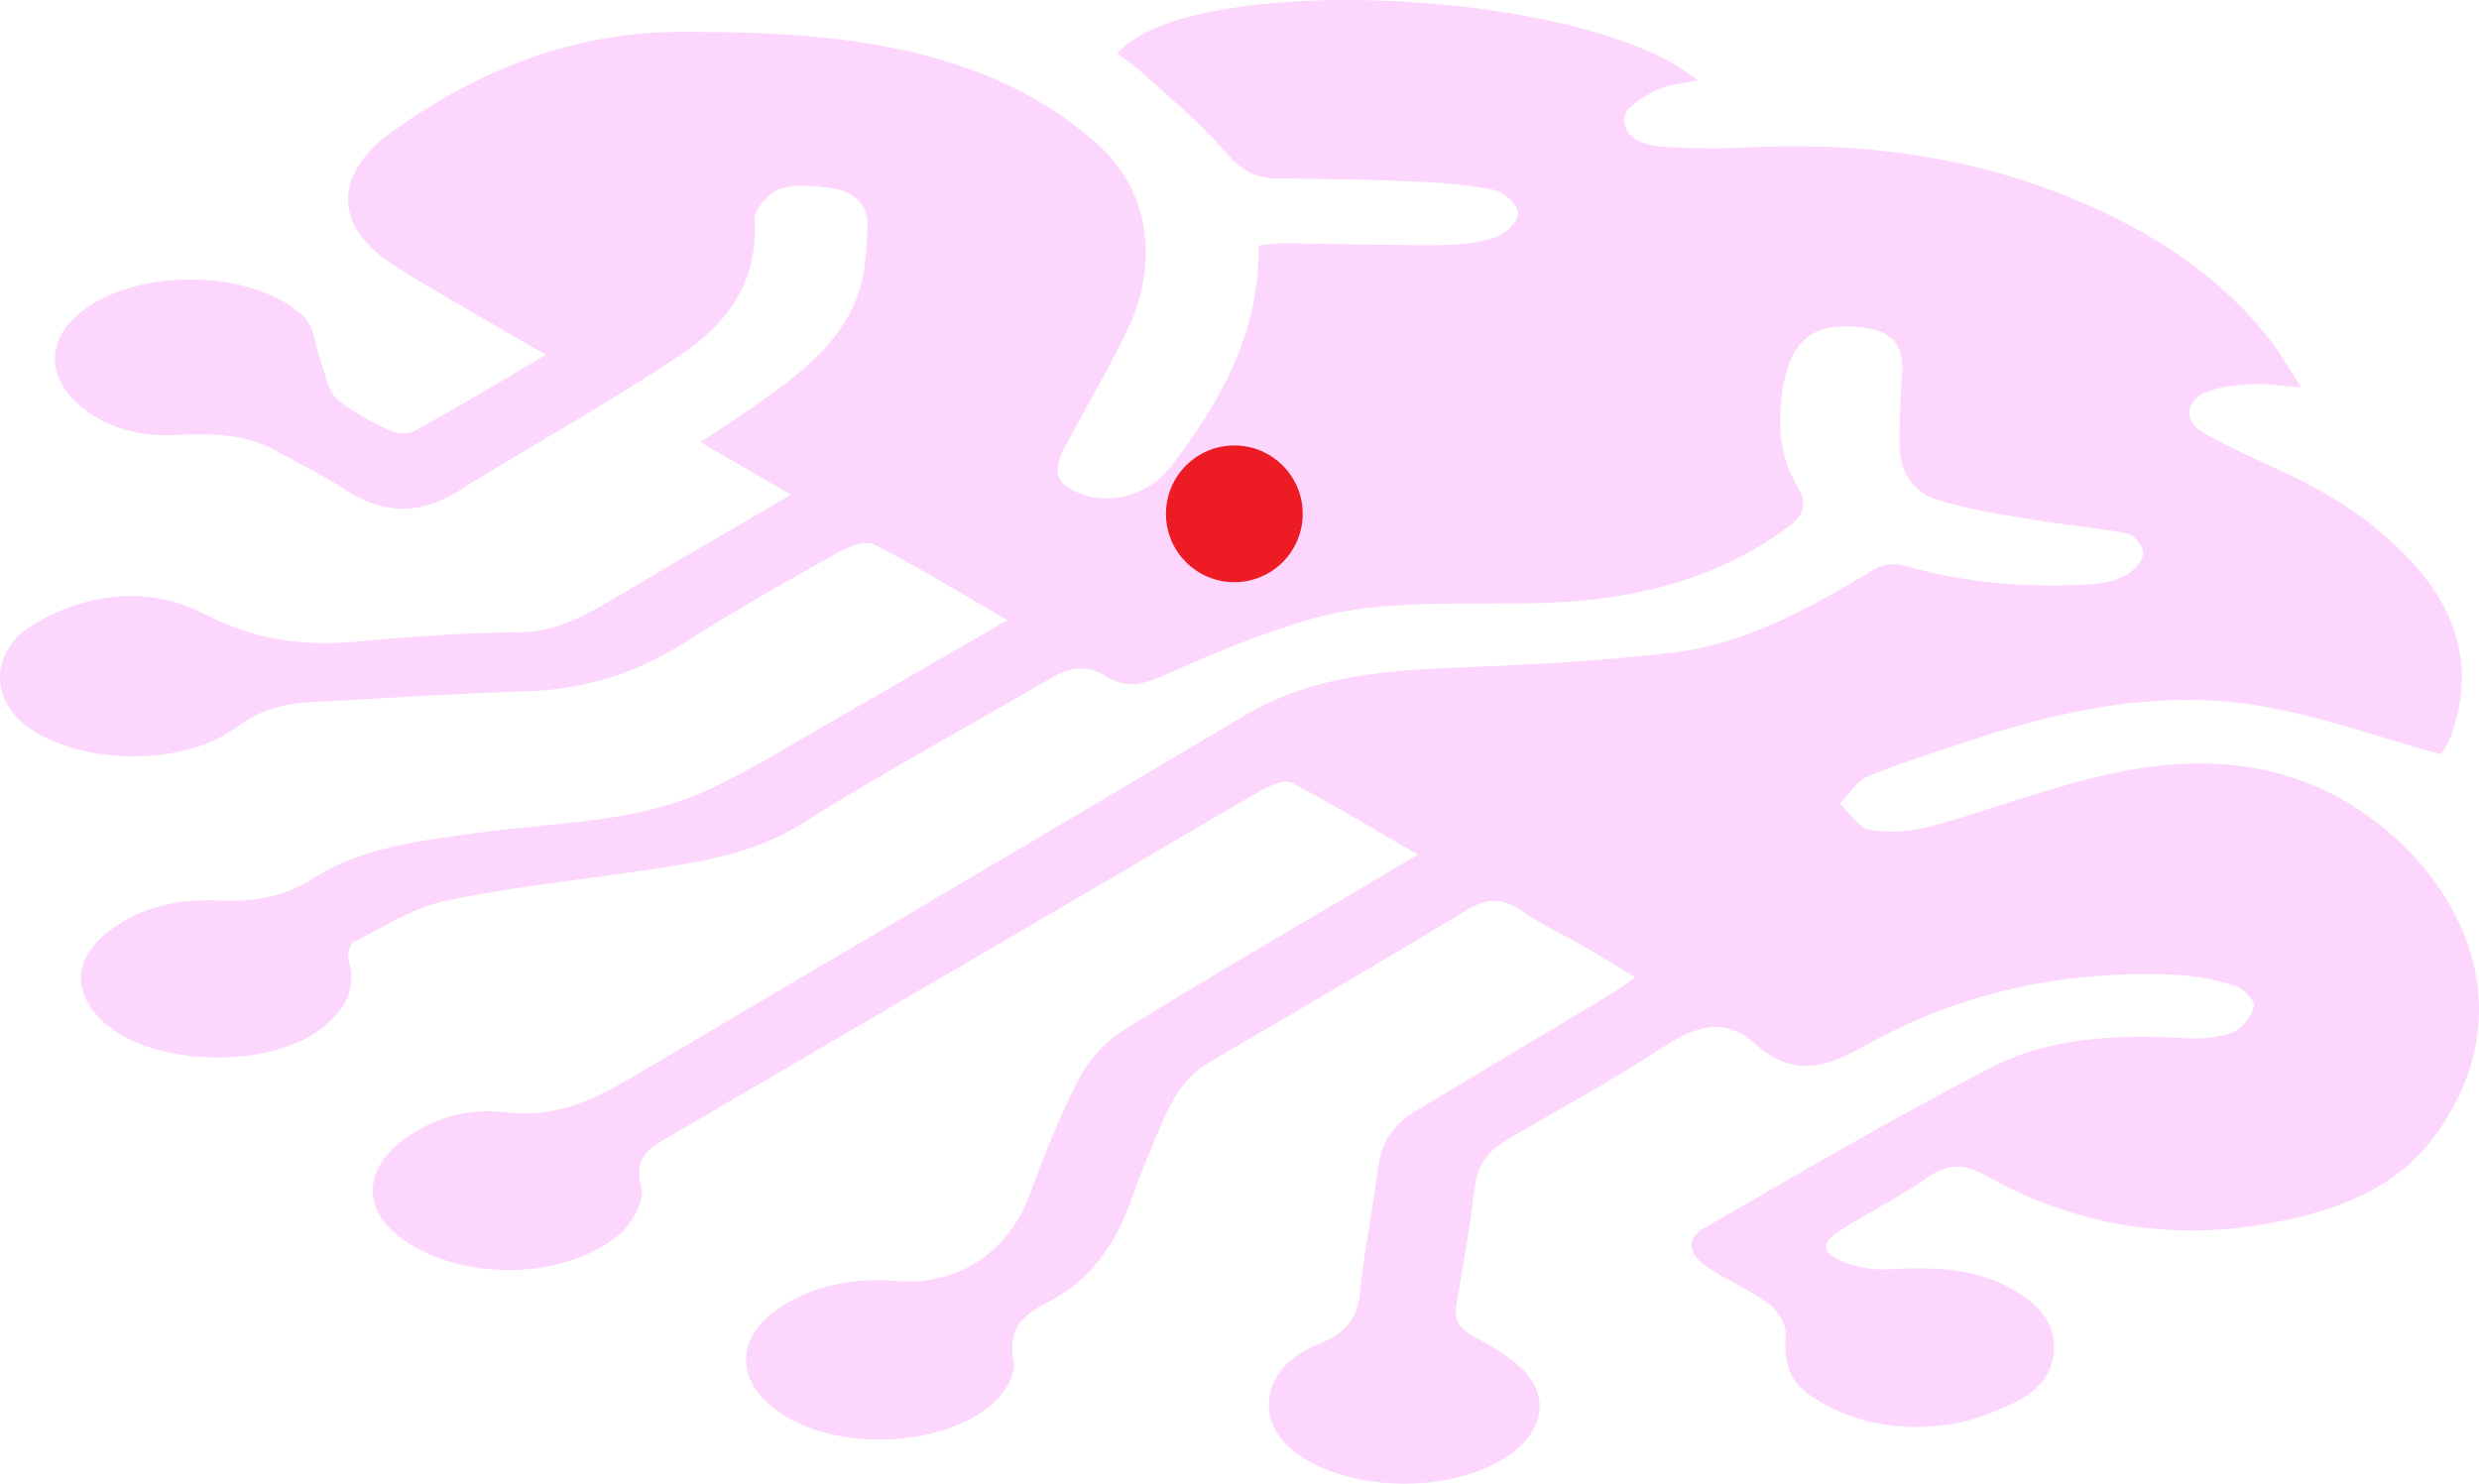
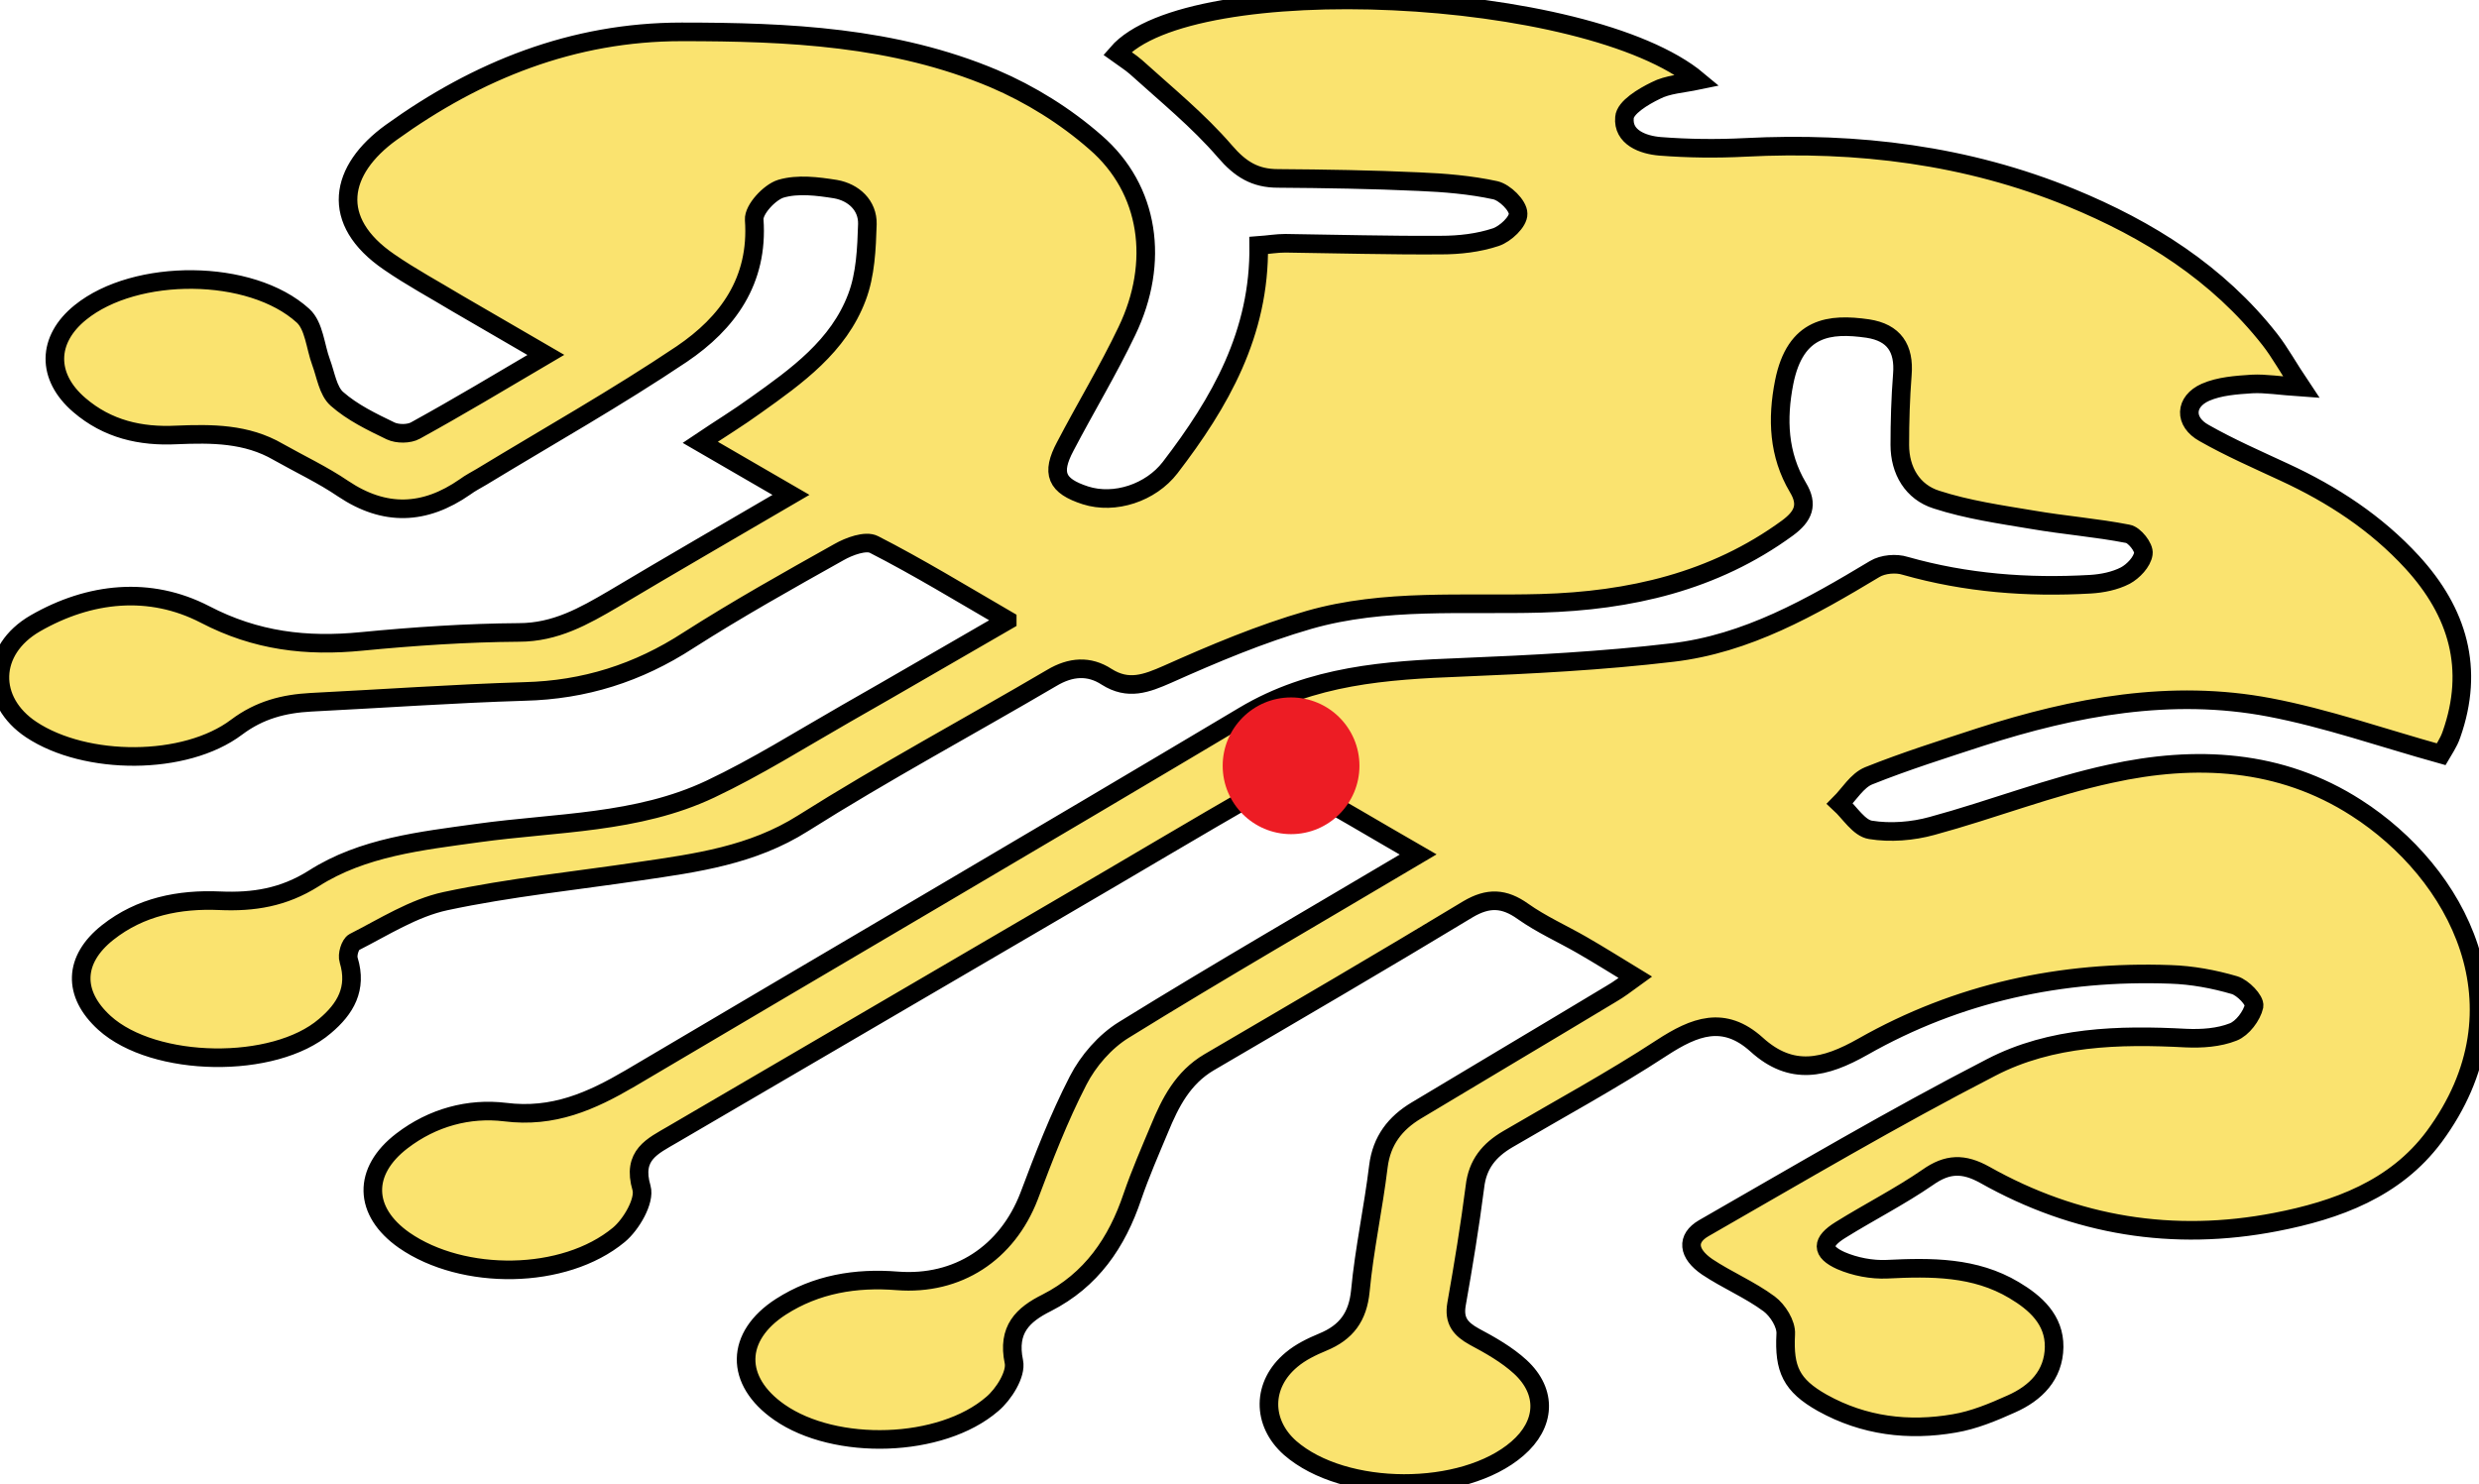
<svg xmlns="http://www.w3.org/2000/svg" width="35.311mm" height="21.137mm" viewBox="0 0 35.311 21.137" version="1.1" id="svg1">
  <defs id="defs1" />
-   <path class="cls-10" d="M 14.347,8.834 C 13.685,8.45 13.08,8.08 12.449,7.757 12.331,7.695 12.095,7.782 11.951,7.865 11.228,8.27 10.504,8.675 9.806,9.122 9.088,9.589 8.323,9.83 7.472,9.85 6.456,9.881 5.445,9.953 4.429,10.004 4.044,10.025 3.7,10.112 3.372,10.358 2.638,10.913 1.222,10.907 0.447,10.394 -0.163,9.989 -0.153,9.26 0.504,8.881 1.279,8.434 2.135,8.347 2.921,8.753 3.649,9.132 4.367,9.214 5.153,9.137 5.897,9.066 6.646,9.014 7.395,9.009 c 0.518,0 0.924,-0.231 1.344,-0.477 C 9.565,8.039 10.402,7.557 11.269,7.049 10.827,6.793 10.427,6.562 9.976,6.3 10.258,6.11 10.52,5.951 10.766,5.771 11.351,5.356 11.946,4.93 12.208,4.232 c 0.123,-0.323 0.138,-0.693 0.149,-1.042 0.006,-0.267 -0.195,-0.452 -0.452,-0.498 -0.257,-0.041 -0.539,-0.077 -0.78,-0.006 -0.164,0.051 -0.39,0.298 -0.38,0.441 C 10.807,4.001 10.366,4.601 9.714,5.042 8.79,5.663 7.815,6.212 6.861,6.792 6.784,6.838 6.702,6.879 6.625,6.936 6.05,7.336 5.481,7.356 4.891,6.961 4.598,6.766 4.27,6.612 3.962,6.438 3.511,6.176 3.018,6.176 2.515,6.197 2.002,6.222 1.53,6.115 1.13,5.771 0.658,5.365 0.668,4.837 1.145,4.452 1.93,3.816 3.572,3.821 4.316,4.498 4.475,4.642 4.491,4.94 4.573,5.16 c 0.067,0.18 0.098,0.41 0.226,0.523 0.221,0.195 0.498,0.328 0.765,0.457 0.098,0.046 0.262,0.046 0.354,-0.006 C 6.523,5.801 7.113,5.447 7.775,5.057 7.323,4.795 6.918,4.559 6.512,4.323 6.189,4.128 5.856,3.949 5.543,3.733 4.686,3.148 4.834,2.419 5.573,1.886 6.8,1.003 8.159,0.454 9.709,0.454 c 1.519,0 3.027,0.067 4.449,0.667 0.518,0.221 1.021,0.534 1.447,0.908 0.77,0.667 0.918,1.709 0.446,2.689 -0.267,0.559 -0.59,1.093 -0.877,1.642 -0.205,0.385 -0.128,0.564 0.287,0.698 0.416,0.133 0.929,-0.036 1.206,-0.395 0.713,-0.929 1.278,-1.914 1.262,-3.166 0.138,-0.01 0.257,-0.031 0.38,-0.031 0.739,0.01 1.478,0.031 2.217,0.026 0.262,0 0.534,-0.031 0.78,-0.113 0.138,-0.046 0.323,-0.221 0.318,-0.334 0,-0.118 -0.19,-0.303 -0.323,-0.334 C 20.946,2.635 20.571,2.604 20.207,2.589 19.54,2.558 18.868,2.548 18.201,2.543 c -0.323,0 -0.534,-0.128 -0.754,-0.385 -0.38,-0.441 -0.836,-0.811 -1.267,-1.201 -0.082,-0.072 -0.175,-0.128 -0.267,-0.195 1.026,-1.19 6.701,-0.929 8.271,0.385 -0.221,0.046 -0.431,0.056 -0.6,0.144 -0.18,0.087 -0.436,0.241 -0.446,0.385 -0.026,0.282 0.262,0.39 0.508,0.41 0.4,0.031 0.806,0.036 1.211,0.016 1.601,-0.082 3.156,0.108 4.644,0.718 1.098,0.452 2.088,1.072 2.832,2.022 0.144,0.185 0.257,0.395 0.446,0.677 -0.308,-0.021 -0.508,-0.056 -0.703,-0.046 -0.226,0.016 -0.462,0.031 -0.662,0.118 -0.298,0.133 -0.308,0.421 -0.021,0.58 0.369,0.21 0.759,0.38 1.144,0.559 0.688,0.318 1.308,0.723 1.822,1.283 0.652,0.713 0.888,1.519 0.559,2.453 -0.041,0.123 -0.123,0.236 -0.149,0.282 -0.847,-0.236 -1.632,-0.513 -2.442,-0.667 -1.401,-0.267 -2.776,-0.01 -4.115,0.421 -0.534,0.175 -1.072,0.344 -1.596,0.554 -0.164,0.067 -0.277,0.262 -0.41,0.395 0.144,0.133 0.272,0.349 0.436,0.375 0.282,0.046 0.6,0.021 0.877,-0.056 0.852,-0.231 1.683,-0.559 2.54,-0.744 1.211,-0.267 2.422,-0.21 3.504,0.487 1.432,0.918 2.478,2.832 1.108,4.685 -0.554,0.744 -1.385,1.047 -2.258,1.216 -1.457,0.282 -2.848,0.056 -4.141,-0.672 -0.303,-0.169 -0.534,-0.164 -0.816,0.036 -0.395,0.272 -0.831,0.493 -1.242,0.749 -0.272,0.169 -0.277,0.308 0.006,0.436 0.2,0.087 0.441,0.133 0.657,0.123 0.631,-0.031 1.252,-0.036 1.811,0.298 0.303,0.18 0.575,0.421 0.57,0.811 -0.006,0.4 -0.262,0.657 -0.611,0.811 -0.262,0.118 -0.534,0.231 -0.811,0.277 -0.652,0.113 -1.288,0.036 -1.878,-0.292 -0.446,-0.251 -0.549,-0.482 -0.523,-0.98 0.01,-0.144 -0.113,-0.339 -0.236,-0.431 -0.277,-0.205 -0.6,-0.339 -0.883,-0.528 -0.277,-0.19 -0.298,-0.405 -0.051,-0.549 1.36,-0.78 2.704,-1.575 4.1,-2.294 0.852,-0.441 1.816,-0.467 2.771,-0.416 0.226,0.01 0.467,-0.006 0.672,-0.087 0.133,-0.051 0.267,-0.231 0.298,-0.369 0.016,-0.082 -0.159,-0.262 -0.277,-0.298 -0.298,-0.087 -0.605,-0.144 -0.913,-0.154 -1.555,-0.056 -3.027,0.262 -4.382,1.031 -0.544,0.308 -1.016,0.421 -1.514,-0.031 -0.467,-0.421 -0.883,-0.257 -1.349,0.046 -0.713,0.467 -1.462,0.872 -2.196,1.303 -0.262,0.154 -0.431,0.354 -0.467,0.677 -0.072,0.559 -0.164,1.119 -0.262,1.673 -0.041,0.236 0.056,0.354 0.251,0.462 0.231,0.123 0.467,0.257 0.657,0.431 0.39,0.359 0.359,0.821 -0.041,1.165 -0.77,0.667 -2.468,0.662 -3.238,-0.01 -0.405,-0.359 -0.405,-0.903 0.021,-1.257 0.128,-0.108 0.287,-0.185 0.446,-0.251 0.334,-0.138 0.498,-0.359 0.534,-0.729 0.056,-0.595 0.185,-1.18 0.257,-1.775 0.046,-0.369 0.241,-0.616 0.539,-0.795 0.929,-0.559 1.857,-1.108 2.786,-1.668 0.098,-0.056 0.185,-0.123 0.334,-0.231 -0.287,-0.175 -0.523,-0.323 -0.765,-0.462 -0.277,-0.159 -0.575,-0.292 -0.836,-0.477 -0.267,-0.19 -0.493,-0.2 -0.78,-0.031 -1.221,0.739 -2.453,1.457 -3.689,2.181 -0.375,0.221 -0.554,0.575 -0.708,0.949 -0.133,0.318 -0.272,0.636 -0.385,0.965 -0.221,0.657 -0.585,1.19 -1.221,1.514 -0.339,0.169 -0.564,0.38 -0.467,0.841 0.036,0.175 -0.144,0.462 -0.308,0.6 -0.729,0.631 -2.237,0.672 -3.032,0.118 -0.641,-0.446 -0.631,-1.083 0.021,-1.503 0.503,-0.323 1.067,-0.416 1.657,-0.369 0.862,0.067 1.565,-0.395 1.878,-1.206 0.21,-0.559 0.426,-1.119 0.698,-1.647 0.144,-0.282 0.385,-0.559 0.652,-0.723 1.37,-0.847 2.766,-1.652 4.192,-2.499 -0.616,-0.354 -1.196,-0.708 -1.801,-1.026 -0.098,-0.051 -0.308,0.041 -0.436,0.113 -0.949,0.544 -1.888,1.108 -2.832,1.657 -1.847,1.083 -3.699,2.16 -5.547,3.243 -0.287,0.169 -0.585,0.292 -0.446,0.765 0.051,0.18 -0.144,0.518 -0.323,0.667 -0.78,0.647 -2.222,0.657 -3.058,0.077 -0.585,-0.41 -0.595,-0.985 -0.031,-1.416 0.436,-0.334 0.954,-0.472 1.467,-0.41 0.688,0.087 1.226,-0.154 1.786,-0.482 2.914,-1.724 5.834,-3.433 8.743,-5.167 0.965,-0.575 2.022,-0.647 3.099,-0.688 1.001,-0.041 2.001,-0.092 2.997,-0.21 1.062,-0.123 1.981,-0.647 2.884,-1.19 0.118,-0.072 0.308,-0.087 0.436,-0.046 0.867,0.246 1.745,0.313 2.637,0.262 0.169,-0.01 0.349,-0.046 0.498,-0.123 0.113,-0.061 0.241,-0.195 0.257,-0.313 C 30.542,7.797 30.398,7.618 30.305,7.602 29.859,7.515 29.397,7.479 28.951,7.402 28.489,7.325 28.022,7.259 27.581,7.115 27.237,7.007 27.058,6.699 27.058,6.335 c 0,-0.334 0.01,-0.667 0.036,-1.001 0.031,-0.375 -0.118,-0.6 -0.493,-0.657 -0.539,-0.077 -1.031,-0.031 -1.19,0.765 -0.103,0.523 -0.082,1.031 0.195,1.498 0.149,0.246 0.082,0.41 -0.149,0.58 -1.047,0.765 -2.247,1.036 -3.51,1.072 -1.103,0.031 -2.227,-0.072 -3.304,0.236 -0.693,0.2 -1.36,0.482 -2.016,0.775 -0.303,0.133 -0.559,0.231 -0.867,0.036 -0.251,-0.164 -0.513,-0.144 -0.78,0.016 -1.18,0.693 -2.391,1.344 -3.546,2.073 -0.723,0.457 -1.519,0.564 -2.324,0.682 -0.924,0.138 -1.852,0.231 -2.766,0.426 -0.457,0.098 -0.877,0.369 -1.303,0.585 -0.056,0.031 -0.103,0.18 -0.077,0.257 0.123,0.405 -0.046,0.693 -0.339,0.939 -0.723,0.621 -2.432,0.595 -3.14,-0.046 -0.457,-0.416 -0.441,-0.903 0.046,-1.288 0.467,-0.369 1.021,-0.477 1.596,-0.452 0.482,0.021 0.908,-0.046 1.339,-0.318 0.698,-0.446 1.529,-0.534 2.34,-0.647 1.113,-0.154 2.268,-0.133 3.31,-0.626 0.662,-0.313 1.288,-0.708 1.924,-1.072 0.749,-0.426 1.493,-0.862 2.304,-1.329 z" id="path121" style="fill:#fcd6fc;stroke-width:0.265" />
-   <circle class="cls-4" cx="17.582" cy="7.321" r="0.974" id="attach-point" style="fill:#ed1c24;stroke-width:0.265" />
+   <path class="cls-10" d="m 14.347,8.835 c -0.662,-0.385 -1.267,-0.754 -1.898,-1.077 -0.118,-0.061 -0.354,0.026 -0.498,0.108 -0.723,0.405 -1.447,0.811 -2.145,1.257 -0.718,0.467 -1.483,0.708 -2.335,0.729 -1.016,0.031 -2.027,0.103 -3.043,0.154 -0.385,0.021 -0.729,0.108 -1.057,0.354 -0.734,0.554 -2.15,0.549 -2.925,0.036 -0.611,-0.405 -0.6,-1.134 0.056,-1.514 0.775,-0.446 1.632,-0.534 2.417,-0.128 0.729,0.38 1.447,0.462 2.232,0.385 0.744,-0.072 1.493,-0.123 2.242,-0.128 0.518,0 0.924,-0.231 1.344,-0.477 0.826,-0.493 1.662,-0.975 2.53,-1.483 -0.441,-0.257 -0.842,-0.487 -1.293,-0.749 0.282,-0.19 0.544,-0.349 0.79,-0.528 0.585,-0.416 1.18,-0.842 1.442,-1.539 0.123,-0.323 0.138,-0.693 0.149,-1.042 0.006,-0.267 -0.195,-0.452 -0.452,-0.498 -0.257,-0.041 -0.539,-0.077 -0.78,-0.006 -0.164,0.051 -0.39,0.298 -0.38,0.441 0.062,0.872 -0.38,1.473 -1.031,1.914 -0.924,0.621 -1.898,1.17 -2.853,1.75 -0.077,0.046 -0.159,0.087 -0.236,0.144 -0.575,0.4 -1.144,0.421 -1.734,0.026 C 4.598,6.766 4.27,6.612 3.962,6.438 3.511,6.176 3.018,6.176 2.515,6.197 c -0.513,0.026 -0.985,-0.082 -1.385,-0.426 -0.472,-0.405 -0.462,-0.934 0.015,-1.319 0.785,-0.636 2.427,-0.631 3.171,0.046 0.159,0.144 0.175,0.441 0.257,0.662 0.067,0.18 0.098,0.41 0.226,0.523 0.221,0.195 0.498,0.328 0.765,0.457 0.098,0.046 0.262,0.046 0.354,-0.006 C 6.523,5.801 7.113,5.447 7.775,5.057 7.323,4.795 6.918,4.559 6.512,4.323 6.189,4.128 5.856,3.949 5.543,3.733 4.686,3.148 4.834,2.419 5.573,1.886 c 1.226,-0.883 2.586,-1.432 4.136,-1.432 1.519,0 3.027,0.067 4.449,0.667 0.518,0.221 1.021,0.534 1.447,0.908 0.77,0.667 0.918,1.709 0.446,2.689 -0.267,0.559 -0.59,1.093 -0.877,1.642 -0.205,0.385 -0.128,0.564 0.287,0.698 0.416,0.133 0.929,-0.036 1.206,-0.395 0.713,-0.929 1.278,-1.914 1.262,-3.166 0.138,-0.01 0.257,-0.031 0.38,-0.031 0.739,0.01 1.478,0.031 2.217,0.026 0.262,0 0.534,-0.031 0.78,-0.113 0.138,-0.046 0.323,-0.221 0.318,-0.334 0,-0.118 -0.19,-0.303 -0.323,-0.334 -0.354,-0.077 -0.729,-0.108 -1.093,-0.123 -0.667,-0.031 -1.339,-0.041 -2.006,-0.046 -0.323,0 -0.534,-0.128 -0.754,-0.385 -0.38,-0.441 -0.836,-0.811 -1.267,-1.201 -0.082,-0.072 -0.175,-0.128 -0.267,-0.195 1.026,-1.19 6.701,-0.929 8.271,0.385 -0.221,0.046 -0.431,0.056 -0.6,0.144 -0.18,0.087 -0.436,0.241 -0.446,0.385 -0.026,0.282 0.262,0.39 0.508,0.41 0.4,0.031 0.806,0.036 1.211,0.015 1.601,-0.082 3.156,0.108 4.644,0.718 1.098,0.452 2.088,1.072 2.832,2.022 0.144,0.185 0.257,0.395 0.446,0.677 -0.308,-0.021 -0.508,-0.056 -0.703,-0.046 -0.226,0.015 -0.462,0.031 -0.662,0.118 -0.298,0.133 -0.308,0.421 -0.021,0.58 0.369,0.21 0.759,0.38 1.144,0.559 0.688,0.318 1.308,0.723 1.822,1.283 0.652,0.713 0.888,1.519 0.559,2.453 -0.041,0.123 -0.123,0.236 -0.149,0.282 -0.847,-0.236 -1.632,-0.513 -2.442,-0.667 -1.401,-0.267 -2.776,-0.01 -4.115,0.421 -0.534,0.175 -1.072,0.344 -1.596,0.554 -0.164,0.067 -0.277,0.262 -0.41,0.395 0.144,0.133 0.272,0.349 0.436,0.375 0.282,0.046 0.6,0.021 0.877,-0.056 0.852,-0.231 1.683,-0.559 2.54,-0.744 1.211,-0.267 2.422,-0.21 3.504,0.487 1.432,0.918 2.478,2.832 1.108,4.685 -0.554,0.744 -1.385,1.047 -2.258,1.216 -1.457,0.282 -2.848,0.056 -4.141,-0.672 -0.303,-0.169 -0.534,-0.164 -0.816,0.036 -0.395,0.272 -0.831,0.493 -1.242,0.749 -0.272,0.169 -0.277,0.308 0.006,0.436 0.2,0.087 0.441,0.133 0.657,0.123 0.631,-0.031 1.252,-0.036 1.811,0.298 0.303,0.18 0.575,0.421 0.57,0.811 -0.006,0.4 -0.262,0.657 -0.611,0.811 -0.262,0.118 -0.534,0.231 -0.811,0.277 -0.652,0.113 -1.288,0.036 -1.878,-0.292 -0.446,-0.251 -0.549,-0.482 -0.523,-0.98 0.01,-0.144 -0.113,-0.339 -0.236,-0.431 -0.277,-0.205 -0.6,-0.339 -0.883,-0.528 -0.277,-0.19 -0.298,-0.405 -0.051,-0.549 1.36,-0.78 2.704,-1.575 4.1,-2.294 0.852,-0.441 1.816,-0.467 2.771,-0.416 0.226,0.01 0.467,-0.006 0.672,-0.087 0.133,-0.051 0.267,-0.231 0.298,-0.369 0.015,-0.082 -0.159,-0.262 -0.277,-0.298 -0.298,-0.087 -0.605,-0.144 -0.913,-0.154 -1.555,-0.056 -3.027,0.262 -4.382,1.031 -0.544,0.308 -1.016,0.421 -1.514,-0.031 -0.467,-0.421 -0.883,-0.257 -1.349,0.046 -0.713,0.467 -1.462,0.872 -2.196,1.303 -0.262,0.154 -0.431,0.354 -0.467,0.677 -0.072,0.559 -0.164,1.119 -0.262,1.673 -0.041,0.236 0.056,0.354 0.251,0.462 0.231,0.123 0.467,0.257 0.657,0.431 0.39,0.359 0.359,0.821 -0.041,1.165 -0.77,0.667 -2.468,0.662 -3.238,-0.01 -0.405,-0.359 -0.405,-0.903 0.021,-1.257 0.128,-0.108 0.287,-0.185 0.446,-0.251 0.334,-0.138 0.498,-0.359 0.534,-0.729 0.056,-0.595 0.185,-1.18 0.257,-1.775 0.046,-0.369 0.241,-0.616 0.539,-0.795 0.929,-0.559 1.857,-1.108 2.786,-1.668 0.098,-0.056 0.185,-0.123 0.334,-0.231 -0.287,-0.175 -0.523,-0.323 -0.765,-0.462 -0.277,-0.159 -0.575,-0.292 -0.836,-0.477 -0.267,-0.19 -0.493,-0.2 -0.78,-0.031 -1.221,0.739 -2.453,1.457 -3.689,2.181 -0.375,0.221 -0.554,0.575 -0.708,0.949 -0.133,0.318 -0.272,0.636 -0.385,0.965 -0.221,0.657 -0.585,1.19 -1.221,1.514 -0.339,0.169 -0.564,0.38 -0.467,0.841 0.036,0.175 -0.144,0.462 -0.308,0.6 -0.729,0.631 -2.237,0.672 -3.032,0.118 -0.641,-0.446 -0.631,-1.083 0.021,-1.503 0.503,-0.323 1.067,-0.416 1.657,-0.369 0.862,0.067 1.565,-0.395 1.878,-1.206 0.21,-0.559 0.426,-1.119 0.698,-1.647 0.144,-0.282 0.385,-0.559 0.652,-0.723 1.37,-0.847 2.766,-1.652 4.192,-2.499 -0.616,-0.354 -1.196,-0.708 -1.801,-1.026 -0.098,-0.051 -0.308,0.041 -0.436,0.113 -0.949,0.544 -1.888,1.108 -2.832,1.657 -1.847,1.083 -3.699,2.16 -5.547,3.243 -0.287,0.169 -0.585,0.292 -0.446,0.765 0.051,0.18 -0.144,0.518 -0.323,0.667 -0.78,0.647 -2.222,0.657 -3.058,0.077 -0.585,-0.41 -0.595,-0.985 -0.031,-1.416 0.436,-0.334 0.954,-0.472 1.467,-0.41 0.688,0.087 1.226,-0.154 1.786,-0.482 2.914,-1.724 5.834,-3.433 8.743,-5.167 0.965,-0.575 2.022,-0.647 3.099,-0.688 1.001,-0.041 2.001,-0.092 2.997,-0.21 1.062,-0.123 1.981,-0.647 2.884,-1.19 0.118,-0.072 0.308,-0.087 0.436,-0.046 0.867,0.246 1.745,0.313 2.637,0.262 0.169,-0.01 0.349,-0.046 0.498,-0.123 0.113,-0.061 0.241,-0.195 0.257,-0.313 0.015,-0.087 -0.128,-0.267 -0.221,-0.282 -0.446,-0.087 -0.908,-0.123 -1.355,-0.2 -0.462,-0.077 -0.929,-0.144 -1.37,-0.287 -0.344,-0.108 -0.523,-0.416 -0.523,-0.78 0,-0.334 0.01,-0.667 0.036,-1.001 0.031,-0.375 -0.118,-0.6 -0.493,-0.657 -0.539,-0.077 -1.031,-0.031 -1.19,0.765 -0.103,0.523 -0.082,1.031 0.195,1.498 0.149,0.246 0.082,0.41 -0.149,0.58 -1.047,0.765 -2.247,1.036 -3.51,1.072 -1.103,0.031 -2.227,-0.072 -3.304,0.236 -0.693,0.2 -1.36,0.482 -2.016,0.775 -0.303,0.133 -0.559,0.231 -0.867,0.036 -0.251,-0.164 -0.513,-0.144 -0.78,0.015 -1.18,0.693 -2.391,1.344 -3.546,2.073 -0.723,0.457 -1.519,0.564 -2.324,0.682 -0.924,0.138 -1.852,0.231 -2.766,0.426 -0.457,0.098 -0.877,0.369 -1.303,0.585 -0.056,0.031 -0.103,0.18 -0.077,0.257 0.123,0.405 -0.046,0.693 -0.339,0.939 -0.723,0.621 -2.432,0.595 -3.14,-0.046 -0.457,-0.416 -0.441,-0.903 0.046,-1.288 0.467,-0.369 1.021,-0.477 1.596,-0.452 0.482,0.021 0.908,-0.046 1.339,-0.318 0.698,-0.446 1.529,-0.534 2.34,-0.647 1.113,-0.154 2.268,-0.133 3.31,-0.626 0.662,-0.313 1.288,-0.708 1.924,-1.072 0.749,-0.426 1.493,-0.862 2.304,-1.329 z" id="path121" style="fill:#fae36f;fill-opacity:1;stroke:#000000;stroke-width:0.265;stroke-dasharray:none" />
+   <circle class="cls-4" cx="18.39" cy="10.911" r="0.974" id="attach-point" style="opacity:1;fill:#ed1c24;stroke-width:0.265" />
</svg>
